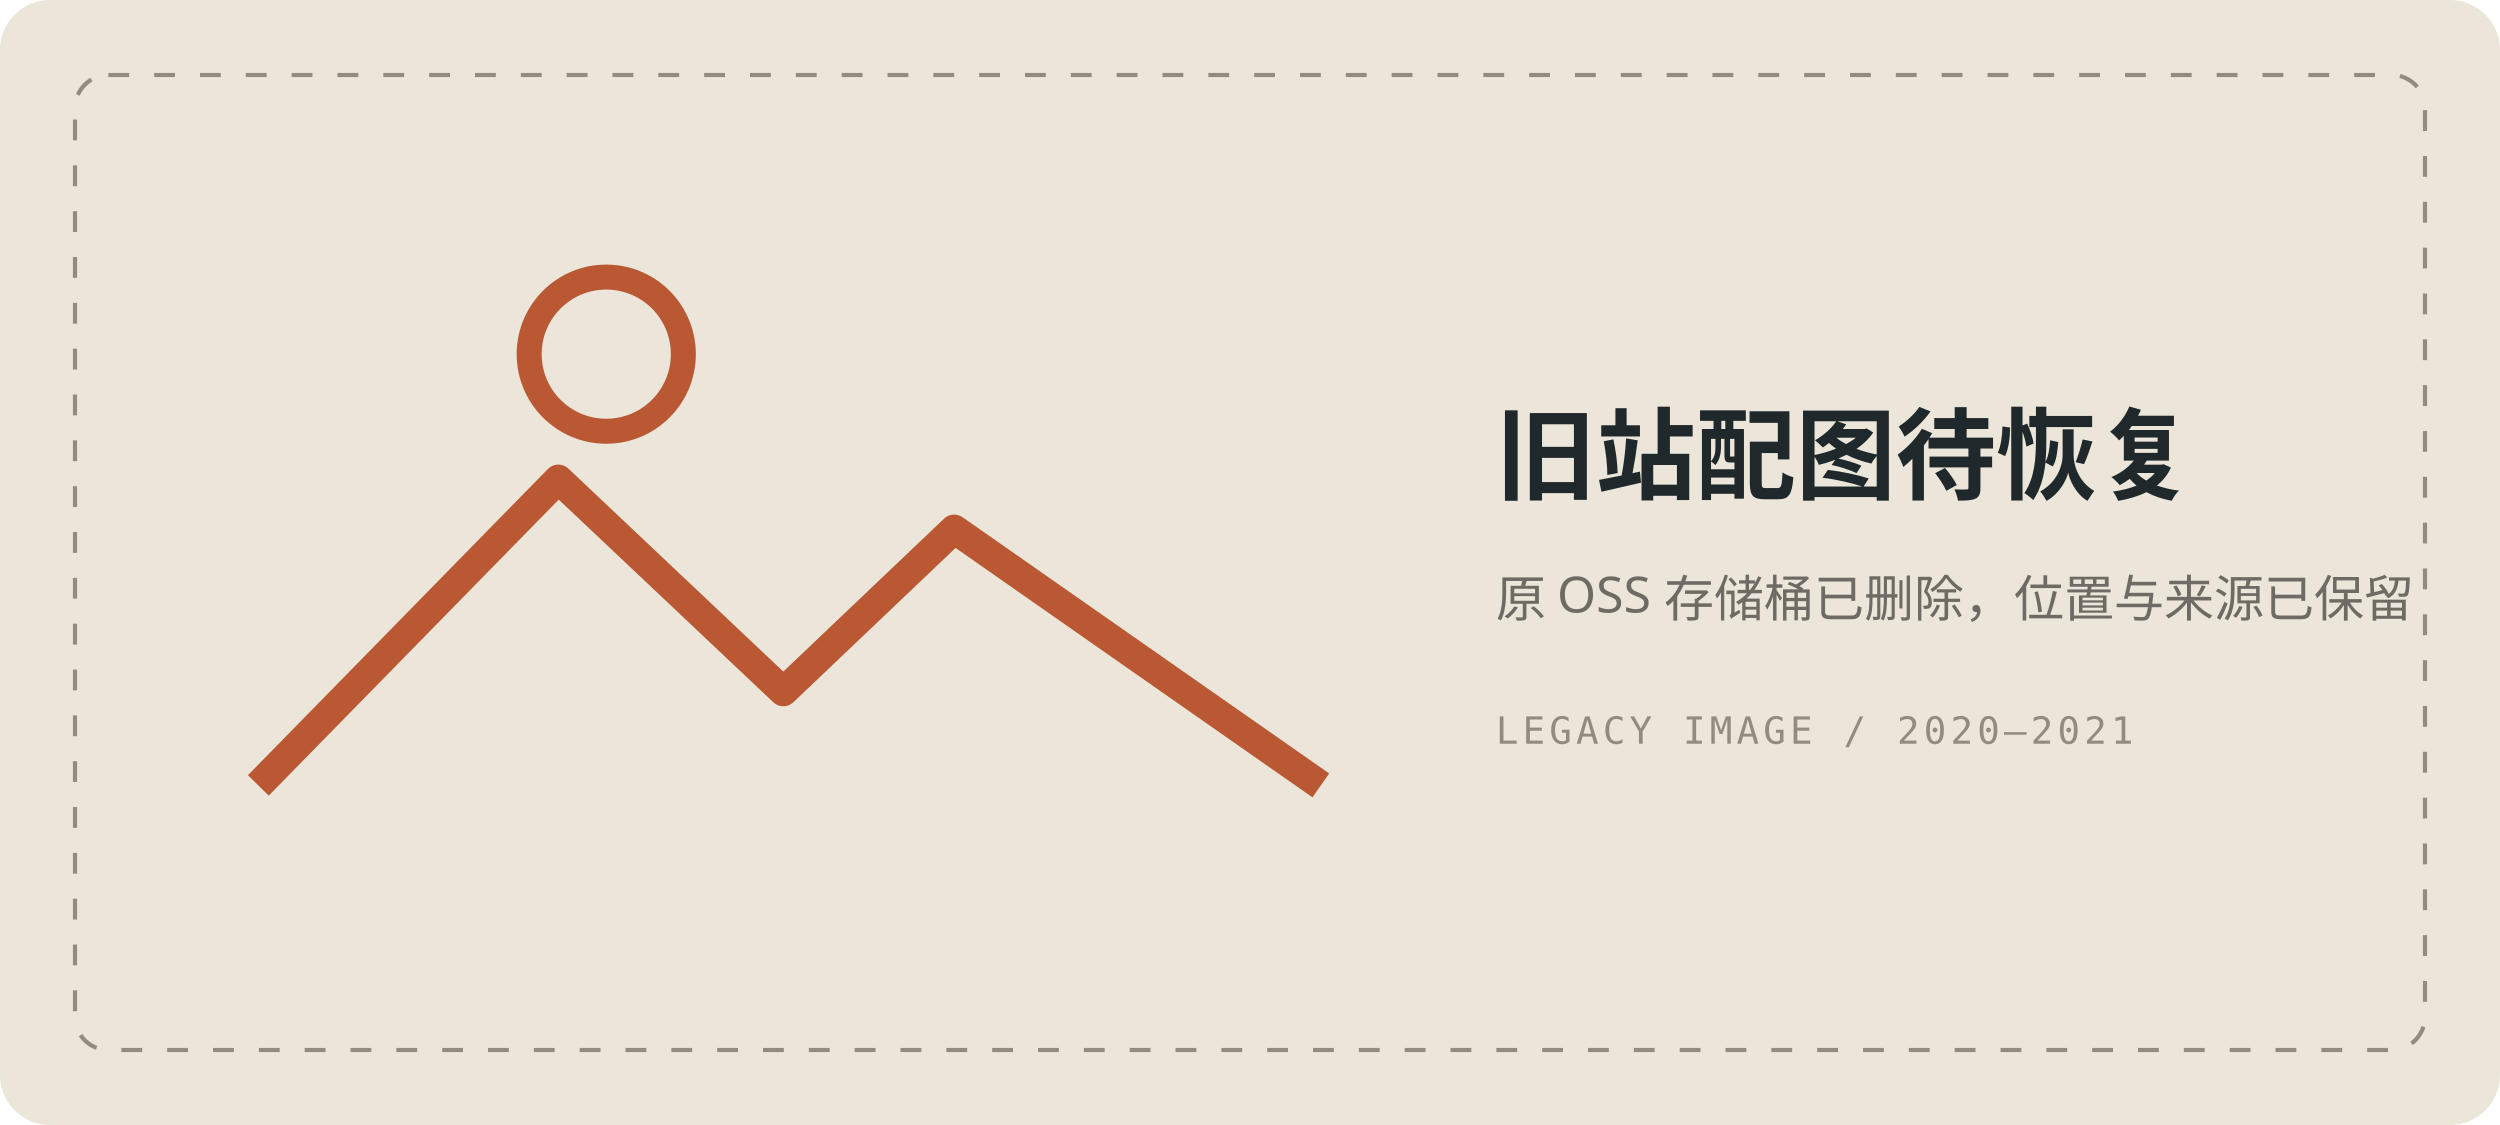
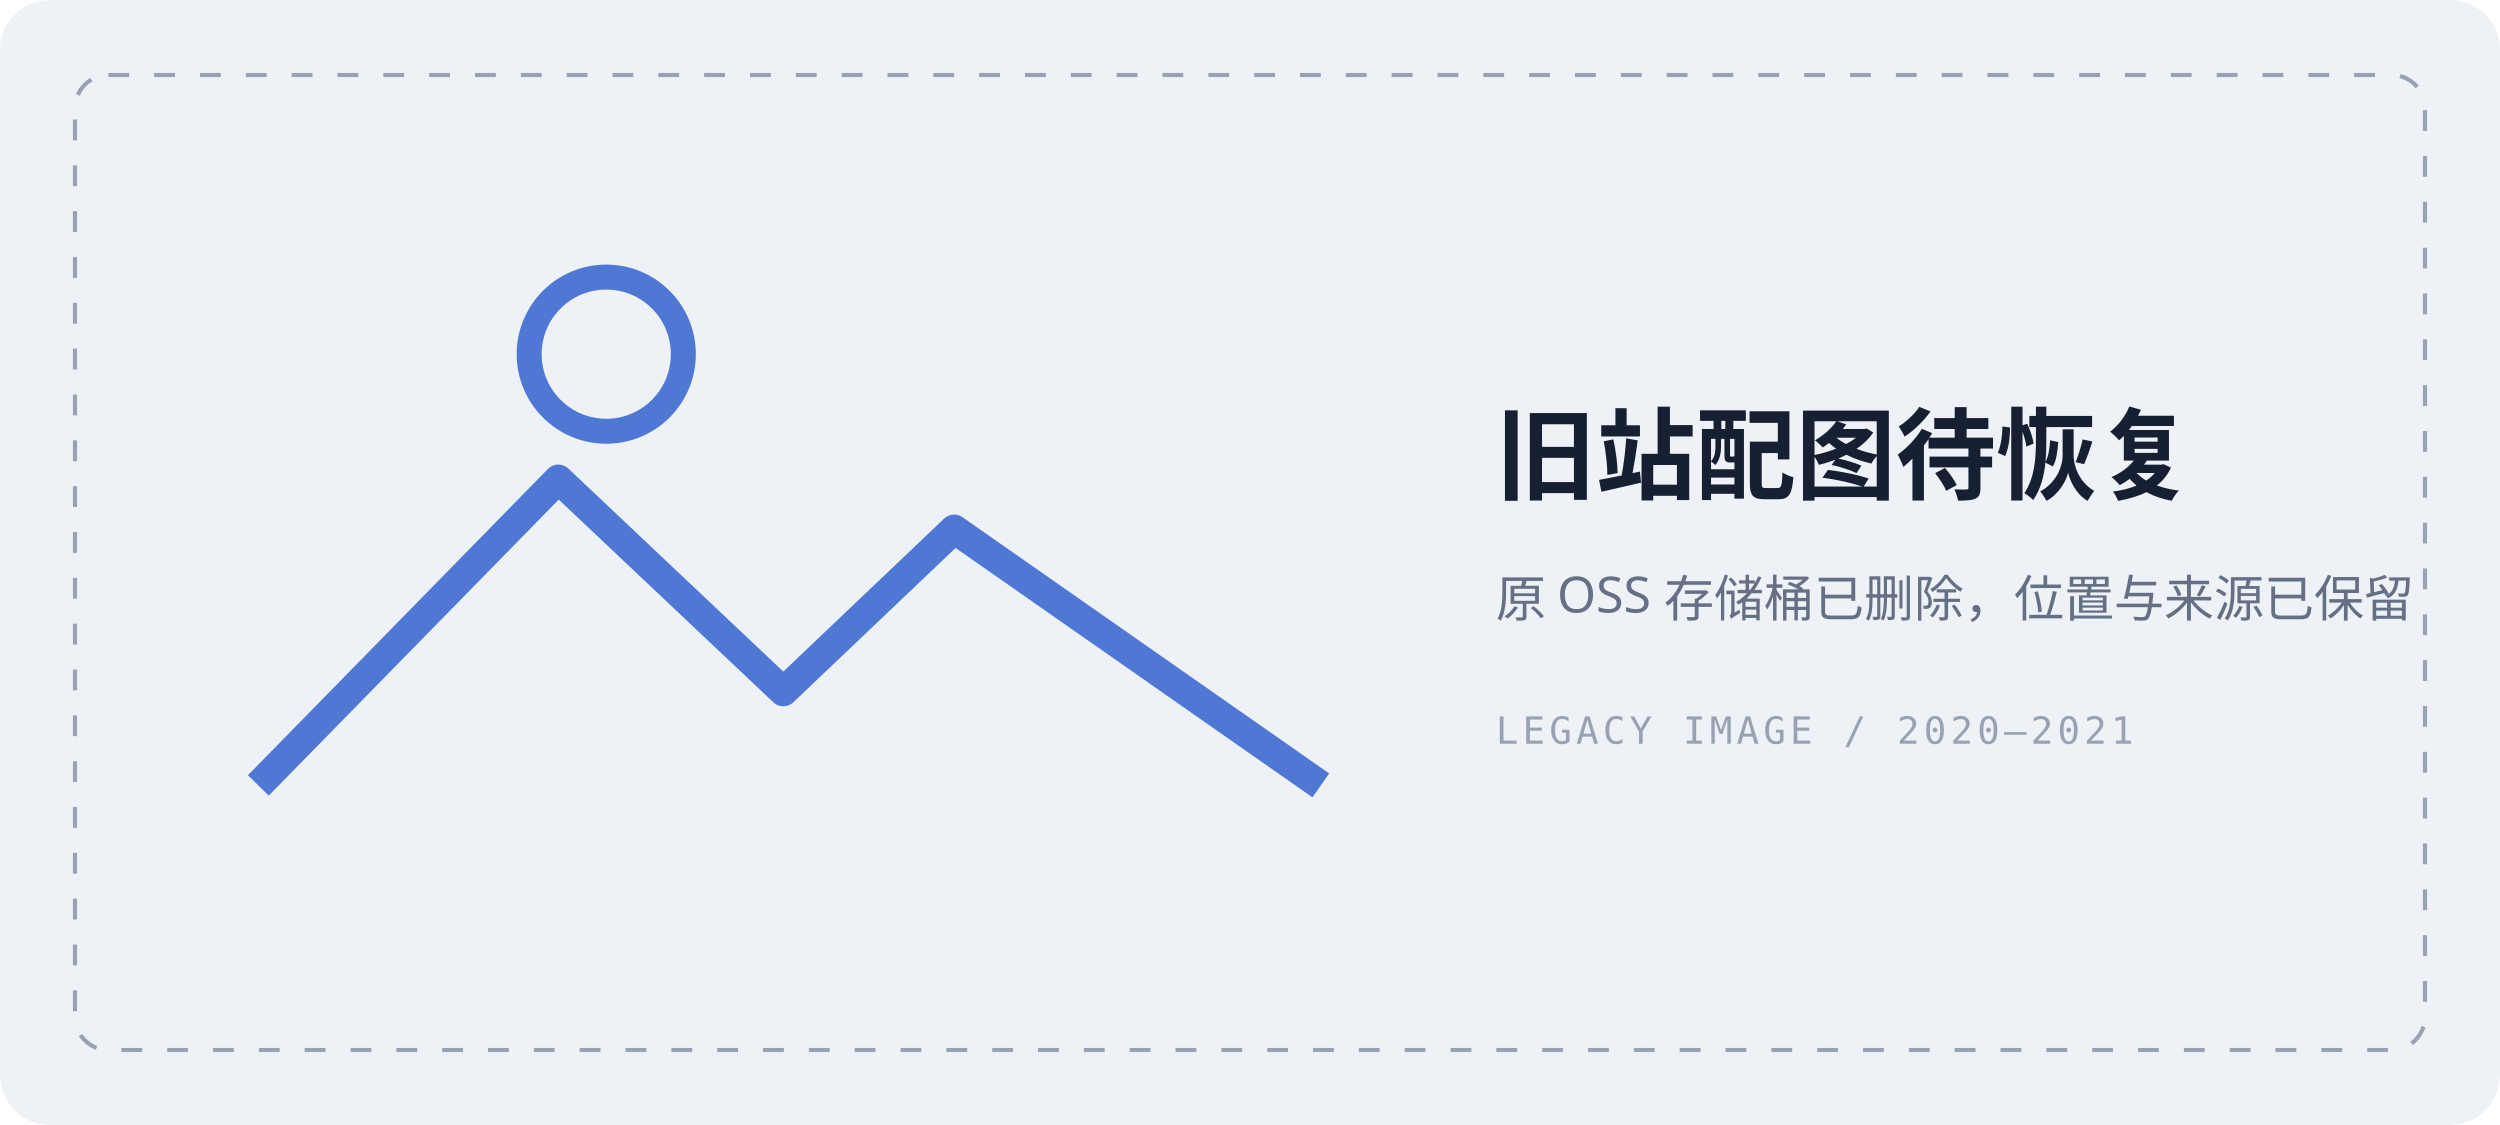
<svg xmlns="http://www.w3.org/2000/svg" viewBox="0 0 1200 540" role="img" aria-label="旧站配图无法恢复">
-   <rect width="1200" height="540" rx="24" fill="#ebe5da" />
-   <rect x="36" y="36" width="1128" height="468" rx="16" fill="none" stroke="#938b80" stroke-width="2" stroke-dasharray="10 12" />
-   <path d="M124 377l144-147 108 102 82-78 176 123" fill="none" stroke="#b95832" stroke-width="14" stroke-linejoin="round" />
-   <circle cx="291" cy="170" r="37" fill="none" stroke="#b95832" stroke-width="12" />
-   <text x="718" y="236" font-family="'Songti SC','Noto Serif SC',serif" font-size="48" font-weight="700" fill="#1f292b">旧站配图待恢复</text>
-   <text x="718" y="296" font-family="'PingFang SC','Noto Sans SC',sans-serif" font-size="24" fill="#6f6a63">原 OSS 存储桶已删除，位置与来源已保留</text>
-   <text x="718" y="357" font-family="'SFMono-Regular',monospace" font-size="18" letter-spacing="2" fill="#938b80">LEGACY IMAGE / 2020—2021</text>
+   <rect width="1200" height="540" rx="24" fill="#eef2f7" />
+   <rect x="36" y="36" width="1128" height="468" rx="16" fill="none" stroke="#98a2b3" stroke-width="2" stroke-dasharray="10 12" />
+   <path d="M124 377l144-147 108 102 82-78 176 123" fill="none" stroke="#4f78d4" stroke-width="14" stroke-linejoin="round" />
+   <circle cx="291" cy="170" r="37" fill="none" stroke="#4f78d4" stroke-width="12" />
+   <text x="718" y="236" font-family="'PingFang SC','Noto Sans SC',sans-serif" font-size="48" font-weight="700" fill="#172033">旧站配图待恢复</text>
+   <text x="718" y="296" font-family="'PingFang SC','Noto Sans SC',sans-serif" font-size="24" fill="#667085">原 OSS 存储桶已删除，位置与来源已保留</text>
+   <text x="718" y="357" font-family="'SFMono-Regular',monospace" font-size="18" letter-spacing="2" fill="#98a2b3">LEGACY IMAGE / 2020—2021</text>
</svg>
